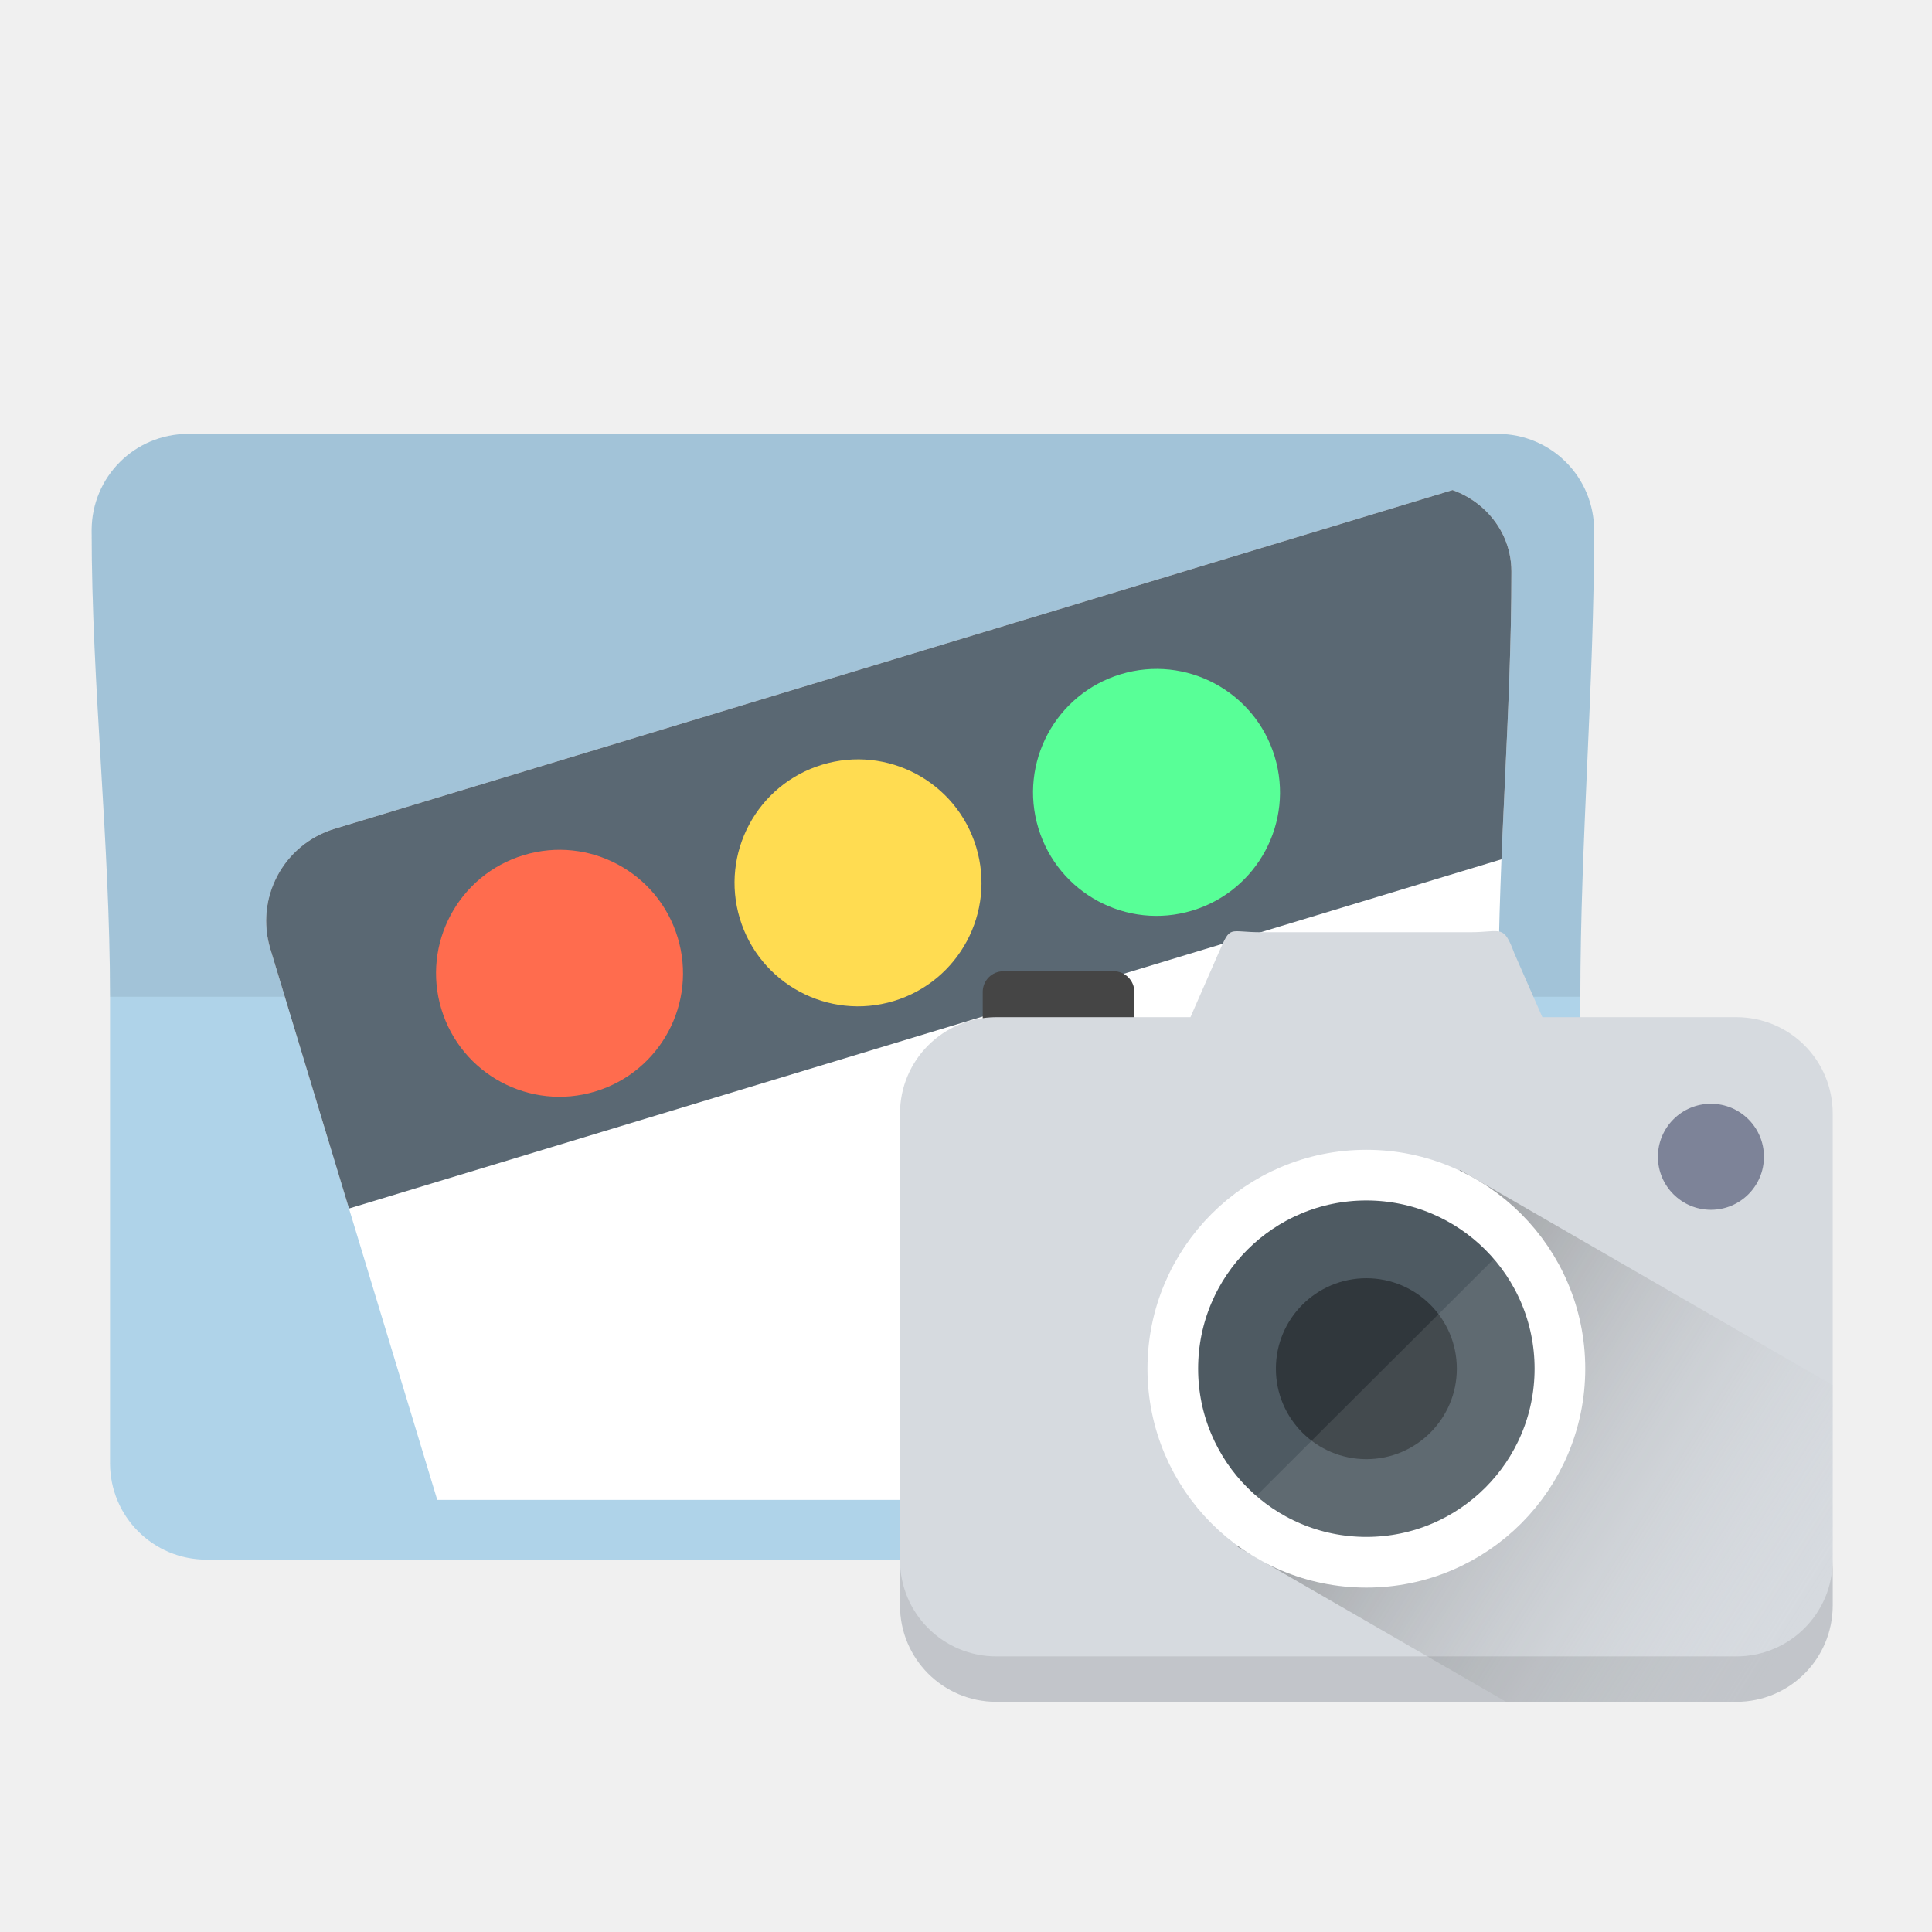
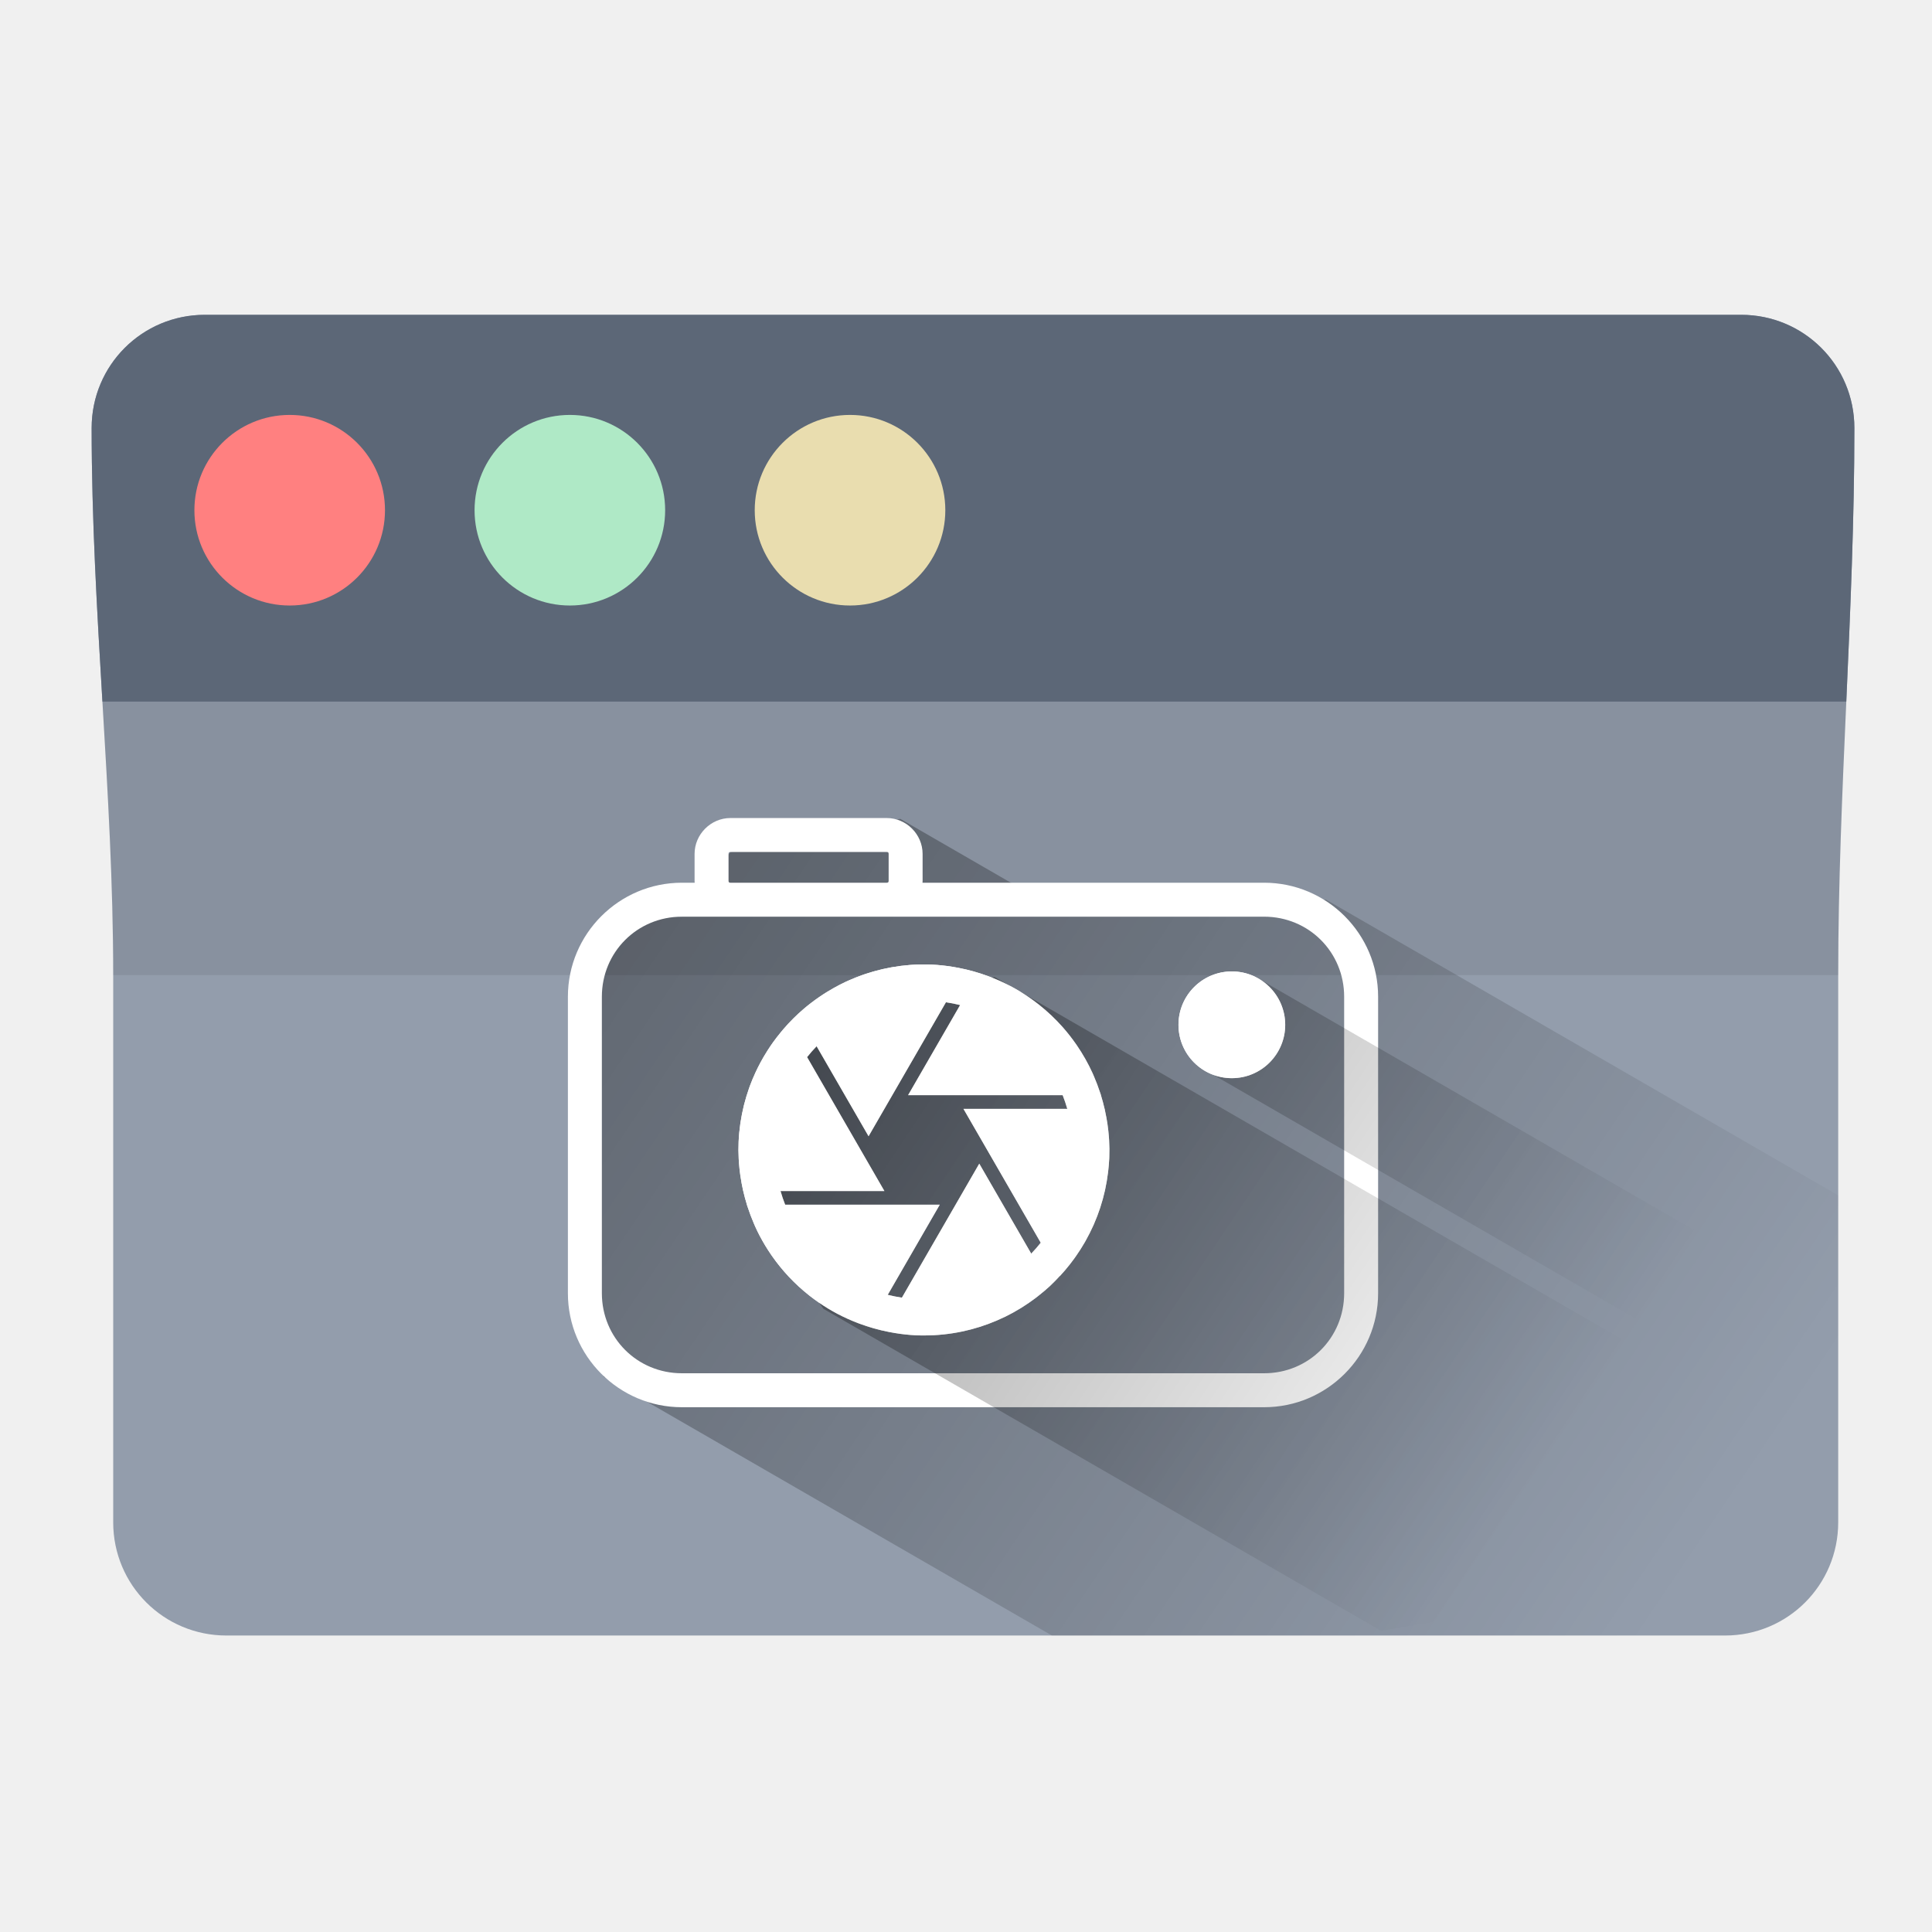
<svg xmlns="http://www.w3.org/2000/svg" xmlns:xlink="http://www.w3.org/1999/xlink" width="512" height="512" id="svg2" version="1.1">
  <defs id="defs4">
-     <linearGradient id="linearGradient4007">
-       <stop style="stop-color:#000000;stop-opacity:1;" offset="0" id="stop4009" />
-       <stop style="stop-color:#e2e5e8;stop-opacity:0;" offset="1" id="stop4011" />
+     <linearGradient id="linearGradient967">
+       <stop style="stop-color:#000000;stop-opacity:1;" offset="0" id="stop963" />
+       <stop style="stop-color:#000000;stop-opacity:0;" offset="1" id="stop965" />
+     </linearGradient>
+     <linearGradient id="linearGradient955">
+       <stop style="stop-color:#000000;stop-opacity:1;" offset="0" id="stop951" />
+       <stop style="stop-color:#000000;stop-opacity:0;" offset="1" id="stop953" />
    </linearGradient>
    <linearGradient id="linearGradient3889">
      <stop style="stop-color:#000000;stop-opacity:1;" offset="0" id="stop3891" />
-       <stop style="stop-color:#1cc1c1;stop-opacity:0;" offset="1" id="stop3893" />
+       <stop style="stop-color:#000000;stop-opacity:0;" offset="1" id="stop3893" />
    </linearGradient>
    <linearGradient id="linearGradient3783">
      <stop style="stop-color:#000000;stop-opacity:1;" offset="0" id="stop3785" />
      <stop style="stop-color:#fb5549;stop-opacity:0;" offset="1" id="stop3787" />
    </linearGradient>
    <linearGradient xlink:href="#linearGradient3783" id="linearGradient3789" x1="-3045.61" y1="379.882" x2="-1068.817" y2="1369.831" gradientUnits="userSpaceOnUse" />
    <clipPath clipPathUnits="userSpaceOnUse" id="clipPath3793">
      <path d="m -937.143,872.362 a 762.857,762.857 0 1 1 -1525.714,0 762.857,762.857 0 1 1 1525.714,0 z" id="path3795" style="fill:#fb5549;fill-opacity:1;fill-rule:evenodd;stroke:none" />
    </clipPath>
    <linearGradient xlink:href="#linearGradient3783" id="linearGradient3821" gradientUnits="userSpaceOnUse" x1="-3045.61" y1="379.882" x2="-1068.817" y2="1369.831" />
-     <linearGradient xlink:href="#linearGradient3889" id="linearGradient3895" x1="16.786" y1="157.157" x2="433.571" y2="445.728" gradientUnits="userSpaceOnUse" />
    <clipPath clipPathUnits="userSpaceOnUse" id="clipPath3899">
      <path id="path3901" d="m 54.286,83.429 407.143,0 c 16.62,0 30,13.38 30,30 0,48.333 -4.286,96.667 -4.286,145 l 0,145 c 0,16.62 -13.38,30 -30,30 l -397.143,0 c -16.62,0 -30,-13.38 -30,-30 l 0,-145 c 0,-48.333 -5.714,-96.667 -5.714,-145 0,-16.62 13.38,-30 30,-30 z" style="color:#000000;fill:#1cc1c1;fill-opacity:1;fill-rule:evenodd;stroke:none;stroke-width:46.6;marker:none;visibility:visible;display:inline;overflow:visible;enable-background:accumulate" />
    </clipPath>
-     <clipPath clipPathUnits="userSpaceOnUse" id="clipPath3958">
-       <path id="path3960" d="m 52.634,639.505 384.731,0 c 15.705,0 28.349,12.069 28.349,27.061 0,43.599 -4.05,87.197 -4.05,130.796 l 0,130.796 c 0,14.992 -12.643,27.061 -28.349,27.061 l -375.282,0 c -15.705,0 -28.349,-12.069 -28.349,-27.061 l 0,-130.796 c 0,-43.599 -5.4,-87.197 -5.4,-130.796 0,-14.992 12.643,-27.061 28.349,-27.061 z" style="color:#000000;fill:#37c837;fill-opacity:1;fill-rule:evenodd;stroke:none;stroke-width:46.6;marker:none;visibility:visible;display:inline;overflow:visible;enable-background:accumulate" />
-     </clipPath>
-     <clipPath clipPathUnits="userSpaceOnUse" id="clipPath3962">
-       <path style="color:#000000;fill:#37c837;fill-opacity:1;fill-rule:evenodd;stroke:none;stroke-width:46.6;marker:none;visibility:visible;display:inline;overflow:visible;enable-background:accumulate" d="M -135.073,627.29 233.127,738.855 c 15.03,4.554 23.631,19.771 19.283,34.119 -12.643,41.725 -29.162,82.276 -41.804,124.001 l -37.929,125.176 c -4.347,14.348 -19.948,22.232 -34.978,17.678 l -359.156,-108.826 c -15.03,-4.554 -23.631,-19.771 -19.283,-34.119 l 37.929,-125.176 c 12.643,-41.725 20.118,-85.016 32.761,-126.742 4.347,-14.348 19.948,-22.232 34.978,-17.678 z" id="path3964" />
-     </clipPath>
-     <linearGradient xlink:href="#linearGradient4007" id="linearGradient4013" x1="693.466" y1="760.127" x2="945.193" y2="919.071" gradientUnits="userSpaceOnUse" />
-     <clipPath clipPathUnits="userSpaceOnUse" id="clipPath4017">
-       <path id="path4019" d="m 767.547,705.401 -2.891,6.602 -2.891,6.602 -2.891,6.602 -60.312,0 c -16.62,0 -30,13.38 -30,30 l 0,152.875 c 0,16.62 13.38,30 30,30 l 230,0 c 16.62,0 30,-13.38 30,-30 l 0,-152.875 c 0,-16.62 -13.38,-30 -30,-30 l -60.281,0 -2.898,-6.602 -2.898,-6.602 -2.898,-6.602 c -3.45,-9.236 -3.96,-6.602 -13.68,-6.602 l -10.781,0 -10.781,0 -10.781,0 -10.781,0 -10.781,0 -10.781,0 c -10.839,0.076 -9.637,-2.614 -13.672,6.602 z" style="color:#000000;fill:#e2e5e8;fill-opacity:1;fill-rule:evenodd;stroke:none;stroke-width:50.8;marker:none;visibility:visible;display:inline;overflow:visible;enable-background:accumulate" />
-     </clipPath>
-     <linearGradient xlink:href="#linearGradient4007" id="linearGradient4032" gradientUnits="userSpaceOnUse" x1="693.466" y1="760.127" x2="945.193" y2="919.071" />
+     <linearGradient id="linearGradient3866">
+       <stop style="stop-color:#000000;stop-opacity:0.521" offset="0" id="stop3868" />
+       <stop style="stop-color:#2883c3;stop-opacity:0;" offset="1" id="stop3870" />
+     </linearGradient>
+     <linearGradient id="linearGradient3874">
+       <stop style="stop-color:#000d0e;stop-opacity:0.841;" offset="0" id="stop3876" />
+       <stop style="stop-color:#000000;stop-opacity:0;" offset="1" id="stop3878" />
+     </linearGradient>
+     <linearGradient id="linearGradient3791">
+       <stop style="stop-color:#063a54;stop-opacity:1;" offset="0" id="stop3793" />
+       <stop style="stop-color:#5f91b0;stop-opacity:1;" offset="1" id="stop3795" />
+     </linearGradient>
+     <linearGradient id="linearGradient3783-3">
+       <stop id="stop3858" offset="0" style="stop-color:#5ad2f3;stop-opacity:1;" />
+       <stop style="stop-color:#083a6b;stop-opacity:0.997;" offset="1" id="stop3787-6" />
+     </linearGradient>
+     <linearGradient id="linearGradient4050-7">
+       <stop id="stop4052-6" offset="0" style="stop-color:white;stop-opacity:0.502;" />
+       <stop id="stop4054-0" offset="1" style="stop-color:#ffffff;stop-opacity:0;" />
+     </linearGradient>
+     <radialGradient gradientTransform="matrix(1.812947,0,0,1.4,29.41783,-17.40004)" gradientUnits="userSpaceOnUse" xlink:href="#linearGradient3688-166-749-2-324" id="radialGradient3013-896" fy="43.5" fx="4.993" r="2.5" cy="43.5" cx="4.993" />
+     <linearGradient id="linearGradient3688-166-749-2-324">
+       <stop offset="0" style="stop-color:#181818;stop-opacity:1" id="stop3216" />
+       <stop offset="1" style="stop-color:#181818;stop-opacity:0" id="stop3218" />
+     </linearGradient>
+     <radialGradient gradientTransform="matrix(1.812947,0,0,1.4,-18.58217,-104.4)" gradientUnits="userSpaceOnUse" xlink:href="#linearGradient3688-166-749-2-324" id="radialGradient3015-826" fy="43.5" fx="4.993" r="2.5" cy="43.5" cx="4.993" />
+     <linearGradient gradientUnits="userSpaceOnUse" xlink:href="#linearGradient3702-501-757-6-946" id="linearGradient4360" y2="39.999" x2="25.058" y1="47.028" x1="25.058" gradientTransform="matrix(1.034014,0,0,1,-0.8163265,-3.7562839e-5)" />
+     <linearGradient id="linearGradient3702-501-757-6-946">
+       <stop offset="0" style="stop-color:#181818;stop-opacity:0" id="stop3228" />
+       <stop offset="0.5" style="stop-color:#181818;stop-opacity:1" id="stop3230" />
+       <stop offset="1" style="stop-color:#181818;stop-opacity:0" id="stop3232" />
+     </linearGradient>
+     <linearGradient xlink:href="#linearGradient955" id="linearGradient957" x1="-384.083" y1="433.336" x2="428.826" y2="983.949" gradientUnits="userSpaceOnUse" gradientTransform="translate(0,-540.3622)" />
+     <linearGradient xlink:href="#linearGradient967" id="linearGradient969" x1="-104.479" y1="593.55" x2="405.74" y2="933.319" gradientUnits="userSpaceOnUse" gradientTransform="translate(0,-540.3622)" />
  </defs>
  <g id="layer1" transform="translate(0,-540.3622)">
-     <path style="color:#000000;fill:#afd3e9;fill-opacity:1;fill-rule:evenodd;stroke:none;stroke-width:46.6;marker:none;visibility:visible;display:inline;overflow:visible;enable-background:accumulate" d="m 49.856,655.352 347.032,0 c 14.166,0 25.571,11.405 25.571,25.571 0,41.197 -3.653,82.395 -3.653,123.592 l 0,123.592 c 0,14.166 -11.405,25.571 -25.571,25.571 l -338.508,0 c -14.166,0 -25.571,-11.405 -25.571,-25.571 l 0,-123.592 c 0,-41.197 -4.871,-82.395 -4.871,-123.592 0,-14.166 11.405,-25.571 25.571,-25.571 z" id="rect3859" />
-     <path id="path3881" d="m 49.856,655.352 347.032,0 c 14.166,0 25.571,11.405 25.571,25.571 0,41.197 -3.653,82.395 -3.653,123.592 l -389.65,0 c 0,-41.197 -4.871,-82.395 -4.871,-123.592 0,-14.166 11.405,-25.571 25.571,-25.571 z" style="color:#000000;fill:#000000;fill-opacity:0.075;fill-rule:evenodd;stroke:none;stroke-width:46.6;marker:none;visibility:visible;display:inline;overflow:visible;enable-background:accumulate" />
-     <rect ry="30" transform="matrix(0.8157347,-0.2471704,0.2471704,0.8157347,3.585561,123.6581)" y="743.433" x="-150.913" height="397.143" width="585.714" id="rect3943" style="color:#000000;fill:#ffffff;fill-opacity:1;fill-rule:evenodd;stroke:none;stroke-width:9.7;marker:none;visibility:visible;display:inline;overflow:visible;enable-background:accumulate" clip-path="url(#clipPath3962)" />
-     <path style="color:#000000;fill:#5a6873;fill-opacity:1;fill-rule:evenodd;stroke:none;stroke-width:9.7;marker:none;visibility:visible;display:inline;overflow:visible;enable-background:accumulate" d="M 99.866,746.552 602.991,594.103 c 15.906,-4.82 32.591,4.106 37.41,20.011 L 664.843,694.779 104.296,864.626 79.855,783.962 c -4.82,-15.906 4.106,-32.591 20.011,-37.41 z" id="rect3941" clip-path="url(#clipPath3958)" transform="matrix(0.8523593,0,0,0.8523593,3.585561,123.6581)" />
-     <path style="fill:#ff6c4e;fill-opacity:1;fill-rule:evenodd;stroke:none" id="path3946" d="m -739.432,267.543 a 38.386,38.386 0 1 1 -76.772,0 38.386,38.386 0 1 1 76.772,0 z" transform="matrix(0.8157347,-0.2471704,0.2471704,0.8157347,716.644,387.7968)" />
-     <path transform="matrix(0.8157347,-0.2471704,0.2471704,0.8157347,874.8552,339.8583)" d="m -739.432,267.543 a 38.386,38.386 0 1 1 -76.772,0 38.386,38.386 0 1 1 76.772,0 z" id="path3948" style="fill:#58ff97;fill-opacity:1;fill-rule:evenodd;stroke:none" />
-     <path style="fill:#ffdc51;fill-opacity:1;fill-rule:evenodd;stroke:none" id="path3950" d="m -739.432,267.543 a 38.386,38.386 0 1 1 -76.772,0 38.386,38.386 0 1 1 76.772,0 z" transform="matrix(0.8157347,-0.2471704,0.2471704,0.8157347,795.7496,363.8275)" />
-     <g id="g4021" transform="matrix(0.8523593,0,0,0.8523593,-331.3487,191.7803)">
-       <rect ry="6.429" y="710.934" x="694.286" height="30" width="47.143" id="rect3974" style="color:#000000;fill:#454545;fill-opacity:1;fill-rule:evenodd;stroke:none;stroke-width:50.8;marker:none;visibility:visible;display:inline;overflow:visible;enable-background:accumulate" />
-       <path id="rect3968" d="m 767.547,705.401 -2.891,6.602 -2.891,6.602 -2.891,6.602 -60.312,0 c -16.62,0 -30,13.38 -30,30 l 0,152.875 c 0,16.62 13.38,30 30,30 l 230,0 c 16.62,0 30,-13.38 30,-30 l 0,-152.875 c 0,-16.62 -13.38,-30 -30,-30 l -60.281,0 -2.898,-6.602 -2.898,-6.602 -2.898,-6.602 c -3.45,-9.236 -3.96,-6.602 -13.68,-6.602 l -10.781,0 -10.781,0 -10.781,0 -10.781,0 -10.781,0 -10.781,0 c -10.839,0.076 -9.637,-2.614 -13.672,6.602 z" style="color:#000000;fill:#d6dadf;fill-opacity:1;fill-rule:evenodd;stroke:none;stroke-width:50.8;marker:none;visibility:visible;display:inline;overflow:visible;enable-background:accumulate" />
-       <path clip-path="url(#clipPath4017)" id="path4003" d="m 998.174,862.504 -155.478,-89.765 -69.17,117.147 218.355,126.068 z" style="fill:url(#linearGradient4032);fill-opacity:1;stroke:none" />
-       <path id="path3985" transform="translate(0,540.3622)" d="m 668.562,353.594 0,14.125 c 0,16.62 13.38,30 30,30 l 230,0 c 16.62,0 30,-13.38 30,-30 l 0,-14.125 c 0,16.62 -13.38,30 -30,30 l -230,0 c -16.62,0 -30,-13.38 -30,-30 z" style="color:#000000;fill:#000000;fill-opacity:0.095;fill-rule:evenodd;stroke:none;stroke-width:50.8;marker:none;visibility:visible;display:inline;overflow:visible;enable-background:accumulate" />
-       <path style="fill:#4e5a62;fill-opacity:1;fill-rule:evenodd;stroke:none" id="path3983" d="m 910,314.143 c 0,39.054 -31.66,70.714 -70.714,70.714 -39.054,0 -70.714,-31.66 -70.714,-70.714 0,-39.054 31.66,-70.714 70.714,-70.714 39.054,0 70.714,31.66 70.714,70.714 z" transform="matrix(0.8510427,0,0,0.8510427,99.29453,567.1561)" />
-       <path transform="matrix(0.3977816,0,0,0.3977816,479.7101,709.5448)" d="m 910,314.143 c 0,39.054 -31.66,70.714 -70.714,70.714 -39.054,0 -70.714,-31.66 -70.714,-70.714 0,-39.054 31.66,-70.714 70.714,-70.714 39.054,0 70.714,31.66 70.714,70.714 z" id="path3994" style="fill:#30373c;fill-opacity:1;fill-rule:evenodd;stroke:none" />
-       <path id="path3998" d="m 910,314.143 c 0,39.054 -31.66,70.714 -70.714,70.714 -17.934,0 -34.309,-6.676 -46.774,-17.679 l 99.922,-99.683 c 10.936,12.45 17.567,28.774 17.567,46.647 z" style="fill:#ffffff;fill-opacity:0.095;fill-rule:evenodd;stroke:none" transform="matrix(0.8510427,0,0,0.8510427,99.29453,567.1561)" />
-       <path transform="matrix(0.8510427,0,0,0.8510427,99.29453,567.1561)" d="m 910,314.143 c 0,39.054 -31.66,70.714 -70.714,70.714 -39.054,0 -70.714,-31.66 -70.714,-70.714 0,-39.054 31.66,-70.714 70.714,-70.714 39.054,0 70.714,31.66 70.714,70.714 z" id="path3977" style="fill:none;stroke:#ffffff;stroke-width:18.51;stroke-linecap:butt;stroke-linejoin:miter;stroke-miterlimit:4;stroke-opacity:1;stroke-dasharray:none" />
-       <path transform="translate(0,540.3622)" d="m 937.18,228.256 c 0,9.103 -7.38,16.483 -16.483,16.483 -9.103,0 -16.483,-7.38 -16.483,-16.483 0,-9.103 7.38,-16.483 16.483,-16.483 9.103,0 16.483,7.38 16.483,16.483 z" id="path4001" style="fill:#70768d;fill-opacity:0.861;fill-rule:evenodd;stroke:none" />
-     </g>
+     <path style="color:#000000;fill:#939dac;fill-opacity:1;fill-rule:evenodd;stroke:none;stroke-width:46.6;marker:none;visibility:visible;display:inline;overflow:visible;enable-background:accumulate" d="m 54.286,83.429 407.143,0 c 16.62,0 30,13.38 30,30 0,48.333 -4.286,96.667 -4.286,145 l 0,145 c 0,16.62 -13.38,30 -30,30 l -397.143,0 c -16.62,0 -30,-13.38 -30,-30 l 0,-145 c 0,-48.333 -5.714,-96.667 -5.714,-145 0,-16.62 13.38,-30 30,-30 z" id="rect3859" transform="translate(0,540.3622)" />
+     <path style="fill:url(#linearGradient957);stroke:none;stroke-width:1px;stroke-linecap:butt;stroke-linejoin:miter;stroke-opacity:1;fill-opacity:1" d="M 238.572 217 L 193.57 225.787 L 180.715 242.93 L 162.818 242.74 C 147.215 287.445 154.356 326.682 160 364.857 L 278.766 433.428 L 457.143 433.428 C 473.763 433.428 487.143 420.048 487.143 403.428 L 487.143 316.783 L 351.428 238.428 L 275.768 238.475 L 238.572 217 z " transform="translate(0,540.3622)" id="path945" />
+     <path transform="translate(0,540.3622)" id="path836" d="M 54.286,83.429 H 461.429 c 16.62,0 30,13.38 30,30 0,24.167 -1.071,48.333 -2.143,72.5 H 27.143 c -1.429,-24.167 -2.857,-48.333 -2.857,-72.5 0,-16.62 13.38,-30 30,-30 z" style="color:#000000;display:inline;overflow:visible;visibility:visible;fill:#636f81;fill-opacity:1;fill-rule:evenodd;stroke:none;stroke-width:46.6;marker:none;enable-background:accumulate" />
+     <path transform="translate(0,540.3622)" id="path3881" d="m 54.286,83.429 407.143,0 c 16.62,0 30,13.38 30,30 0,48.333 -4.286,96.667 -4.286,145 l -457.143,0 c 0,-48.333 -5.714,-96.667 -5.714,-145 0,-16.62 13.38,-30 30,-30 z" style="color:#000000;fill:#000000;fill-opacity:0.075;fill-rule:evenodd;stroke:none;stroke-width:46.6;marker:none;visibility:visible;display:inline;overflow:visible;enable-background:accumulate" />
+     <circle style="fill:#ff8080;fill-opacity:1" id="path830" cx="76.772" cy="675.575" r="25.254" />
+     <circle r="25.254" cy="675.575" cx="151.018" id="circle832" style="fill:#afe9c6;fill-opacity:1" />
+     <circle style="fill:#e9ddaf;fill-opacity:1" id="circle834" cx="225.264" cy="675.575" r="25.254" />
+     <path style="color:#000000;font-style:normal;font-variant:normal;font-weight:normal;font-stretch:normal;font-size:medium;line-height:normal;font-family:sans-serif;font-variant-ligatures:normal;font-variant-position:normal;font-variant-caps:normal;font-variant-numeric:normal;font-variant-alternates:normal;font-feature-settings:normal;text-indent:0;text-align:start;text-decoration:none;text-decoration-line:none;text-decoration-style:solid;text-decoration-color:#000000;letter-spacing:normal;word-spacing:normal;text-transform:none;writing-mode:lr-tb;direction:ltr;text-orientation:mixed;dominant-baseline:auto;baseline-shift:baseline;text-anchor:start;white-space:normal;shape-padding:0;clip-rule:nonzero;display:inline;overflow:visible;visibility:visible;opacity:1;isolation:auto;mix-blend-mode:normal;color-interpolation:sRGB;color-interpolation-filters:linearRGB;solid-color:#000000;solid-opacity:1;vector-effect:none;fill:#ffffff;fill-opacity:1;fill-rule:nonzero;stroke:none;stroke-width:9;stroke-linecap:butt;stroke-linejoin:miter;stroke-miterlimit:4;stroke-dasharray:none;stroke-dashoffset:0;stroke-opacity:1;color-rendering:auto;image-rendering:auto;shape-rendering:auto;text-rendering:auto;enable-background:accumulate" d="m 193.57,757.149 c -5.185,0 -9.5,4.315 -9.5,9.5 v 7.143 c 0,0.169 0.016,0.333 0.025,0.5 h -3.381 c -16.661,0 -30.215,13.554 -30.215,30.215 v 78.57 c 0,16.661 13.554,30.215 30.215,30.215 h 154.285 c 16.661,0 30.215,-13.554 30.215,-30.215 v -78.57 c 0,-16.661 -13.554,-30.215 -30.215,-30.215 h -90.525 c 0.009,-0.167 0.025,-0.331 0.025,-0.5 v -7.143 c 0,-5.185 -4.315,-9.5 -9.5,-9.5 z m 0,9 h 41.43 c 0.355,0 0.5,0.145 0.5,0.5 v 7.143 c 0,0.355 -0.145,0.5 -0.5,0.5 h -41.43 c -0.355,0 -0.5,-0.145 -0.5,-0.5 v -7.143 c 0,-0.355 0.145,-0.5 0.5,-0.5 z m -12.855,17.143 h 12.855 41.43 100 c 11.831,0 21.215,9.384 21.215,21.215 v 78.57 c 0,11.831 -9.384,21.215 -21.215,21.215 H 180.715 c -11.831,0 -21.215,-9.384 -21.215,-21.215 v -78.57 c 0,-11.831 9.384,-21.215 21.215,-21.215 z m 64.516,12.656 c -0.565,-0.005 -1.13,8.2e-4 -1.695,0.016 -1.632,0.044 -3.242,0.171 -4.83,0.371 a 49.161,49.161 0 0 0 -0.209,0.031 c -1.528,0.199 -3.032,0.468 -4.512,0.805 a 49.161,49.161 0 0 0 -0.449,0.107 c -1.396,0.331 -2.768,0.722 -4.115,1.17 a 49.161,49.161 0 0 0 -0.695,0.236 c -1.234,0.431 -2.445,0.912 -3.633,1.438 a 49.161,49.161 0 0 0 -0.988,0.439 c -1.063,0.498 -2.101,1.041 -3.121,1.611 a 49.161,49.161 0 0 0 -1.787,1.049 c -0.715,0.441 -1.419,0.897 -2.109,1.373 a 49.161,49.161 0 0 0 -2.086,1.514 c -0.647,0.497 -1.287,1.004 -1.908,1.531 -0.002,0.002 -0.004,0.004 -0.006,0.006 a 49.161,49.161 0 0 0 -5.486,5.465 c -0.245,0.284 -0.481,0.575 -0.719,0.865 a 49.161,49.161 0 0 0 -2.004,2.592 c -0.506,0.705 -0.99,1.428 -1.459,2.16 a 49.161,49.161 0 0 0 -1.08,1.766 c -0.532,0.913 -1.032,1.847 -1.506,2.797 a 49.161,49.161 0 0 0 -0.631,1.314 c -0.55,1.189 -1.058,2.4 -1.514,3.639 a 49.161,49.161 0 0 0 -0.232,0.664 c -0.468,1.331 -0.879,2.689 -1.232,4.07 a 49.161,49.161 0 0 0 -0.119,0.473 c -0.355,1.448 -0.646,2.92 -0.869,4.416 a 49.161,49.161 0 0 0 -0.045,0.289 c -0.224,1.572 -0.38,3.167 -0.451,4.785 -0.067,1.523 -0.053,3.029 0.025,4.52 a 49.161,49.161 0 0 0 0.051,0.852 c 0.082,1.167 0.207,2.322 0.369,3.467 a 49.161,49.161 0 0 0 0.363,2.213 c 0.126,0.672 0.258,1.342 0.408,2.006 h 0.01 a 49.161,49.161 0 0 0 0.979,3.625 h -0.018 c 0.068,0.22 0.152,0.432 0.223,0.65 a 49.161,49.161 0 0 0 1.637,4.328 c 0.117,0.269 0.226,0.542 0.348,0.809 a 49.161,49.161 0 0 0 1.211,2.488 c 0.019,0.037 0.041,0.072 0.061,0.109 a 49.161,49.161 0 0 0 2.871,4.756 c 0.105,0.153 0.21,0.305 0.316,0.457 a 49.161,49.161 0 0 0 9.811,10.41 c 0.076,0.06 0.152,0.12 0.229,0.18 a 49.161,49.161 0 0 0 4.754,3.291 49.161,49.161 0 0 0 2.576,1.461 c 0.035,0.018 0.071,0.033 0.105,0.051 a 49.161,49.161 0 0 0 5.1,2.305 c 0.18,0.07 0.36,0.14 0.541,0.207 a 49.161,49.161 0 0 0 7.863,2.219 c 1.013,0.199 2.035,0.37 3.068,0.51 a 49.161,49.161 0 0 0 1.234,0.148 c 0.897,0.097 1.799,0.179 2.713,0.221 1.646,0.076 3.277,0.063 4.889,-0.021 0.008,-4.4e-4 0.017,4.5e-4 0.025,0 a 49.161,49.161 0 0 0 0.01,0 c 6.692,-0.356 13.05,-2.064 18.797,-4.863 a 49.161,49.161 0 0 0 0.141,-0.064 c 1.362,-0.669 2.686,-1.403 3.975,-2.191 a 49.161,49.161 0 0 0 0.65,-0.41 c 1.13,-0.715 2.232,-1.472 3.299,-2.275 a 49.161,49.161 0 0 0 0.896,-0.701 c 1.021,-0.806 2.019,-1.64 2.973,-2.523 v -0.002 a 49.161,49.161 0 0 0 2.639,-2.689 l 0.016,0.027 c 0.174,-0.188 0.339,-0.384 0.51,-0.574 a 49.161,49.161 0 0 0 0.799,-0.896 c 0.871,-1.017 1.699,-2.071 2.486,-3.158 a 49.161,49.161 0 0 0 0.514,-0.729 c 0.784,-1.125 1.522,-2.283 2.213,-3.475 a 49.161,49.161 0 0 0 0.334,-0.592 c 0.708,-1.261 1.36,-2.558 1.957,-3.887 a 49.161,49.161 0 0 0 0.141,-0.311 c 1.279,-2.902 2.288,-5.953 2.99,-9.127 a 49.161,49.161 0 0 0 0.039,-0.189 c 0.322,-1.484 0.576,-2.992 0.762,-4.525 a 49.161,49.161 0 0 0 0.062,-0.529 c 0.111,-1.011 0.203,-2.027 0.252,-3.057 l 0.014,-0.355 c 0.063,-1.541 0.043,-3.065 -0.043,-4.572 a 49.161,49.161 0 0 0 -0.051,-0.775 c -0.085,-1.163 -0.214,-2.314 -0.379,-3.455 a 49.161,49.161 0 0 0 -0.604,-3.316 c -0.053,-0.252 -0.091,-0.51 -0.148,-0.762 h -0.014 a 49.161,49.161 0 0 0 -0.975,-3.625 h 0.018 c -0.077,-0.248 -0.172,-0.487 -0.252,-0.732 a 49.161,49.161 0 0 0 -1.619,-4.27 c -0.122,-0.281 -0.238,-0.565 -0.365,-0.844 a 49.161,49.161 0 0 0 -4.152,-7.352 c -0.092,-0.134 -0.184,-0.267 -0.277,-0.4 a 49.161,49.161 0 0 0 -3.4,-4.336 c -0.034,-0.039 -0.067,-0.079 -0.102,-0.117 a 49.161,49.161 0 0 0 -6.215,-5.885 c -0.165,-0.131 -0.333,-0.259 -0.5,-0.389 a 49.161,49.161 0 0 0 -4.15,-2.881 c -0.192,-0.119 -0.379,-0.245 -0.572,-0.361 a 49.161,49.161 0 0 0 -2.404,-1.361 c -0.151,-0.08 -0.309,-0.15 -0.461,-0.229 a 49.161,49.161 0 0 0 -4.562,-2.059 c -0.337,-0.132 -0.676,-0.26 -1.018,-0.385 a 49.161,49.161 0 0 0 -7.621,-2.127 c -1.073,-0.21 -2.157,-0.387 -3.254,-0.529 a 49.161,49.161 0 0 0 -1.156,-0.137 c -0.913,-0.096 -1.831,-0.173 -2.762,-0.213 -0.565,-0.024 -1.132,-0.038 -1.697,-0.043 z m 81.223,1.855 a 14.142,14.142 0 0 0 -14.143,14.143 14.142,14.142 0 0 0 14.143,14.143 14.142,14.142 0 0 0 14.141,-14.143 14.142,14.142 0 0 0 -14.141,-14.143 z m -75.768,8.17 a 39.579,39.579 0 0 1 3.756,0.742 l -13.789,23.881 h 40.965 a 39.579,39.579 0 0 1 1.23,3.625 h -27.521 l 20.484,35.48 a 39.579,39.579 0 0 1 -2.525,2.887 l -13.768,-23.844 -20.502,35.51 a 39.579,39.579 0 0 1 -3.76,-0.748 l 13.789,-23.885 h -40.969 a 39.579,39.579 0 0 1 -1.232,-3.625 h 27.529 l -20.484,-35.488 a 39.579,39.579 0 0 1 2.521,-2.879 l 13.77,23.852 z" id="rect838" />
+     <path style="fill:url(#linearGradient969);stroke:none;stroke-width:1px;stroke-linecap:butt;stroke-linejoin:miter;stroke-opacity:1;fill-opacity:1" d="M 263.65 258.957 L 213.092 267.277 L 196.965 315.635 L 218.193 346.84 L 365.969 432.158 L 485.879 412.088 C 486.698 409.348 487.143 406.441 487.143 403.428 L 487.143 387.99 L 263.65 258.957 z M 332.846 258.957 L 318.703 283.201 L 487.143 380.449 L 487.143 348.039 L 332.846 258.957 z " transform="translate(0,540.3622)" id="path961" />
+     <path id="path978" d="m 245.23,795.948 c -0.565,-0.005 -1.13,8.2e-4 -1.695,0.016 -1.632,0.044 -3.242,0.171 -4.83,0.371 -0.07,0.01 -0.139,0.021 -0.209,0.031 -1.528,0.199 -3.032,0.468 -4.512,0.805 -0.15,0.035 -0.3,0.071 -0.449,0.107 -1.396,0.331 -2.768,0.722 -4.115,1.17 -0.232,0.077 -0.464,0.156 -0.695,0.236 -1.234,0.431 -2.445,0.912 -3.633,1.438 -0.331,0.143 -0.66,0.289 -0.988,0.439 -1.063,0.498 -2.101,1.041 -3.121,1.611 -0.603,0.337 -1.199,0.687 -1.787,1.049 -0.715,0.441 -1.419,0.897 -2.109,1.373 -0.708,0.486 -1.404,0.991 -2.086,1.514 -0.647,0.497 -1.287,1.004 -1.908,1.531 l -0.006,0.006 c -1.97,1.675 -3.804,3.502 -5.486,5.465 -0.245,0.284 -0.481,0.575 -0.719,0.865 -0.697,0.841 -1.365,1.706 -2.004,2.592 -0.506,0.705 -0.99,1.428 -1.459,2.16 -0.372,0.581 -0.732,1.17 -1.08,1.766 -0.532,0.913 -1.032,1.847 -1.506,2.797 -0.217,0.435 -0.427,0.873 -0.631,1.314 -0.55,1.189 -1.058,2.4 -1.514,3.639 -0.079,0.221 -0.157,0.442 -0.232,0.664 -0.468,1.331 -0.879,2.689 -1.232,4.07 -0.041,0.157 -0.08,0.315 -0.119,0.473 -0.355,1.448 -0.646,2.92 -0.869,4.416 -0.015,0.096 -0.03,0.193 -0.045,0.289 -0.224,1.572 -0.38,3.167 -0.451,4.785 -0.067,1.523 -0.053,3.029 0.025,4.52 0.015,0.284 0.031,0.568 0.051,0.852 0.082,1.167 0.207,2.322 0.369,3.467 0.104,0.74 0.225,1.478 0.363,2.213 0.126,0.672 0.258,1.342 0.408,2.006 h 0.01 c 0.28,1.22 0.606,2.43 0.979,3.625 h -0.018 c 0.068,0.22 0.152,0.432 0.223,0.65 0.477,1.468 1.024,2.912 1.637,4.328 0.117,0.269 0.226,0.542 0.348,0.809 0.38,0.841 0.784,1.67 1.211,2.488 0.019,0.037 0.041,0.072 0.061,0.109 0.867,1.638 1.825,3.226 2.871,4.756 0.105,0.153 0.21,0.305 0.316,0.457 2.745,3.93 6.05,7.437 9.811,10.41 0.076,0.06 0.152,0.12 0.229,0.18 1.519,1.189 3.106,2.288 4.754,3.291 0.844,0.513 1.703,1 2.576,1.461 0.035,0.018 0.071,0.033 0.105,0.051 1.655,0.864 3.357,1.634 5.1,2.305 0.18,0.07 0.36,0.14 0.541,0.207 2.555,0.956 5.185,1.699 7.863,2.219 1.013,0.199 2.035,0.37 3.068,0.51 0.411,0.055 0.822,0.104 1.234,0.148 0.897,0.097 1.799,0.179 2.713,0.221 1.646,0.076 3.277,0.063 4.889,-0.021 0.008,-4.4e-4 0.017,4.5e-4 0.025,0 h 0.01 c 6.692,-0.356 13.05,-2.064 18.797,-4.863 0.047,-0.021 0.094,-0.043 0.141,-0.064 1.362,-0.669 2.686,-1.403 3.975,-2.191 0.218,-0.135 0.435,-0.272 0.65,-0.41 1.13,-0.715 2.232,-1.472 3.299,-2.275 0.302,-0.23 0.6,-0.464 0.896,-0.701 1.021,-0.806 2.019,-1.64 2.973,-2.523 v -0.002 c 0.914,-0.862 1.794,-1.76 2.639,-2.689 l 0.016,0.027 c 0.174,-0.188 0.339,-0.384 0.51,-0.574 0.27,-0.296 0.536,-0.594 0.799,-0.896 0.871,-1.017 1.699,-2.071 2.486,-3.158 0.173,-0.241 0.345,-0.484 0.514,-0.729 0.784,-1.125 1.522,-2.283 2.213,-3.475 0.113,-0.196 0.224,-0.394 0.334,-0.592 0.708,-1.261 1.36,-2.558 1.957,-3.887 0.047,-0.103 0.094,-0.207 0.141,-0.311 1.279,-2.902 2.288,-5.953 2.99,-9.127 0.013,-0.063 0.026,-0.126 0.039,-0.189 0.322,-1.484 0.576,-2.992 0.762,-4.525 0.022,-0.176 0.043,-0.353 0.062,-0.529 0.111,-1.011 0.203,-2.027 0.252,-3.057 l 0.014,-0.355 c 0.063,-1.541 0.043,-3.065 -0.043,-4.572 -0.015,-0.259 -0.032,-0.517 -0.051,-0.775 -0.085,-1.163 -0.214,-2.314 -0.379,-3.455 -0.163,-1.112 -0.364,-2.218 -0.604,-3.316 -0.053,-0.252 -0.091,-0.51 -0.148,-0.762 h -0.014 c -0.279,-1.22 -0.604,-2.43 -0.975,-3.625 h 0.018 c -0.077,-0.248 -0.172,-0.487 -0.252,-0.732 -0.473,-1.447 -1.014,-2.872 -1.619,-4.27 -0.122,-0.281 -0.238,-0.565 -0.365,-0.844 -1.171,-2.565 -2.56,-5.025 -4.152,-7.352 -0.092,-0.134 -0.184,-0.267 -0.277,-0.4 -1.052,-1.508 -2.187,-2.955 -3.4,-4.336 -0.034,-0.039 -0.067,-0.079 -0.102,-0.117 -1.897,-2.139 -3.976,-4.108 -6.215,-5.885 -0.165,-0.131 -0.333,-0.259 -0.5,-0.389 -1.333,-1.031 -2.718,-1.992 -4.15,-2.881 -0.192,-0.119 -0.379,-0.245 -0.572,-0.361 -0.789,-0.476 -1.59,-0.93 -2.404,-1.361 -0.151,-0.08 -0.309,-0.15 -0.461,-0.229 -1.485,-0.763 -3.008,-1.45 -4.562,-2.059 -0.337,-0.132 -0.676,-0.26 -1.018,-0.385 -2.479,-0.913 -5.028,-1.624 -7.621,-2.127 -1.073,-0.21 -2.157,-0.387 -3.254,-0.529 -0.385,-0.05 -0.77,-0.096 -1.156,-0.137 -0.913,-0.096 -1.831,-0.173 -2.762,-0.213 -0.565,-0.024 -1.132,-0.038 -1.697,-0.043 z m 81.223,1.855 c -7.811,-2.5e-4 -14.143,6.332 -14.143,14.143 -2.5e-4,7.811 6.332,14.143 14.143,14.143 7.81,-8.4e-4 14.141,-6.333 14.141,-14.143 2.4e-4,-7.81 -6.331,-14.142 -14.141,-14.143 z m -75.768,8.17 c 1.263,0.187 2.517,0.434 3.756,0.742 l -13.789,23.881 h 40.965 c 0.468,1.188 0.879,2.398 1.23,3.625 h -27.521 l 20.484,35.48 c -0.795,1.002 -1.637,1.966 -2.525,2.887 l -13.768,-23.844 -20.502,35.51 c -1.265,-0.188 -2.519,-0.438 -3.76,-0.748 l 13.789,-23.885 h -40.969 c -0.469,-1.188 -0.88,-2.397 -1.232,-3.625 h 27.529 l -20.484,-35.488 c 0.794,-1 1.635,-1.96 2.521,-2.879 l 13.77,23.852 z" style="color:#000000;font-style:normal;font-variant:normal;font-weight:normal;font-stretch:normal;font-size:medium;line-height:normal;font-family:sans-serif;font-variant-ligatures:normal;font-variant-position:normal;font-variant-caps:normal;font-variant-numeric:normal;font-variant-alternates:normal;font-feature-settings:normal;text-indent:0;text-align:start;text-decoration:none;text-decoration-line:none;text-decoration-style:solid;text-decoration-color:#000000;letter-spacing:normal;word-spacing:normal;text-transform:none;writing-mode:lr-tb;direction:ltr;text-orientation:mixed;dominant-baseline:auto;baseline-shift:baseline;text-anchor:start;white-space:normal;shape-padding:0;clip-rule:nonzero;display:inline;overflow:visible;visibility:visible;opacity:1;isolation:auto;mix-blend-mode:normal;color-interpolation:sRGB;color-interpolation-filters:linearRGB;solid-color:#000000;solid-opacity:1;vector-effect:none;fill:#ffffff;fill-opacity:1;fill-rule:nonzero;stroke:none;stroke-width:9;stroke-linecap:butt;stroke-linejoin:miter;stroke-miterlimit:4;stroke-dasharray:none;stroke-dashoffset:0;stroke-opacity:1;color-rendering:auto;image-rendering:auto;shape-rendering:auto;text-rendering:auto;enable-background:accumulate" />
  </g>
</svg>
